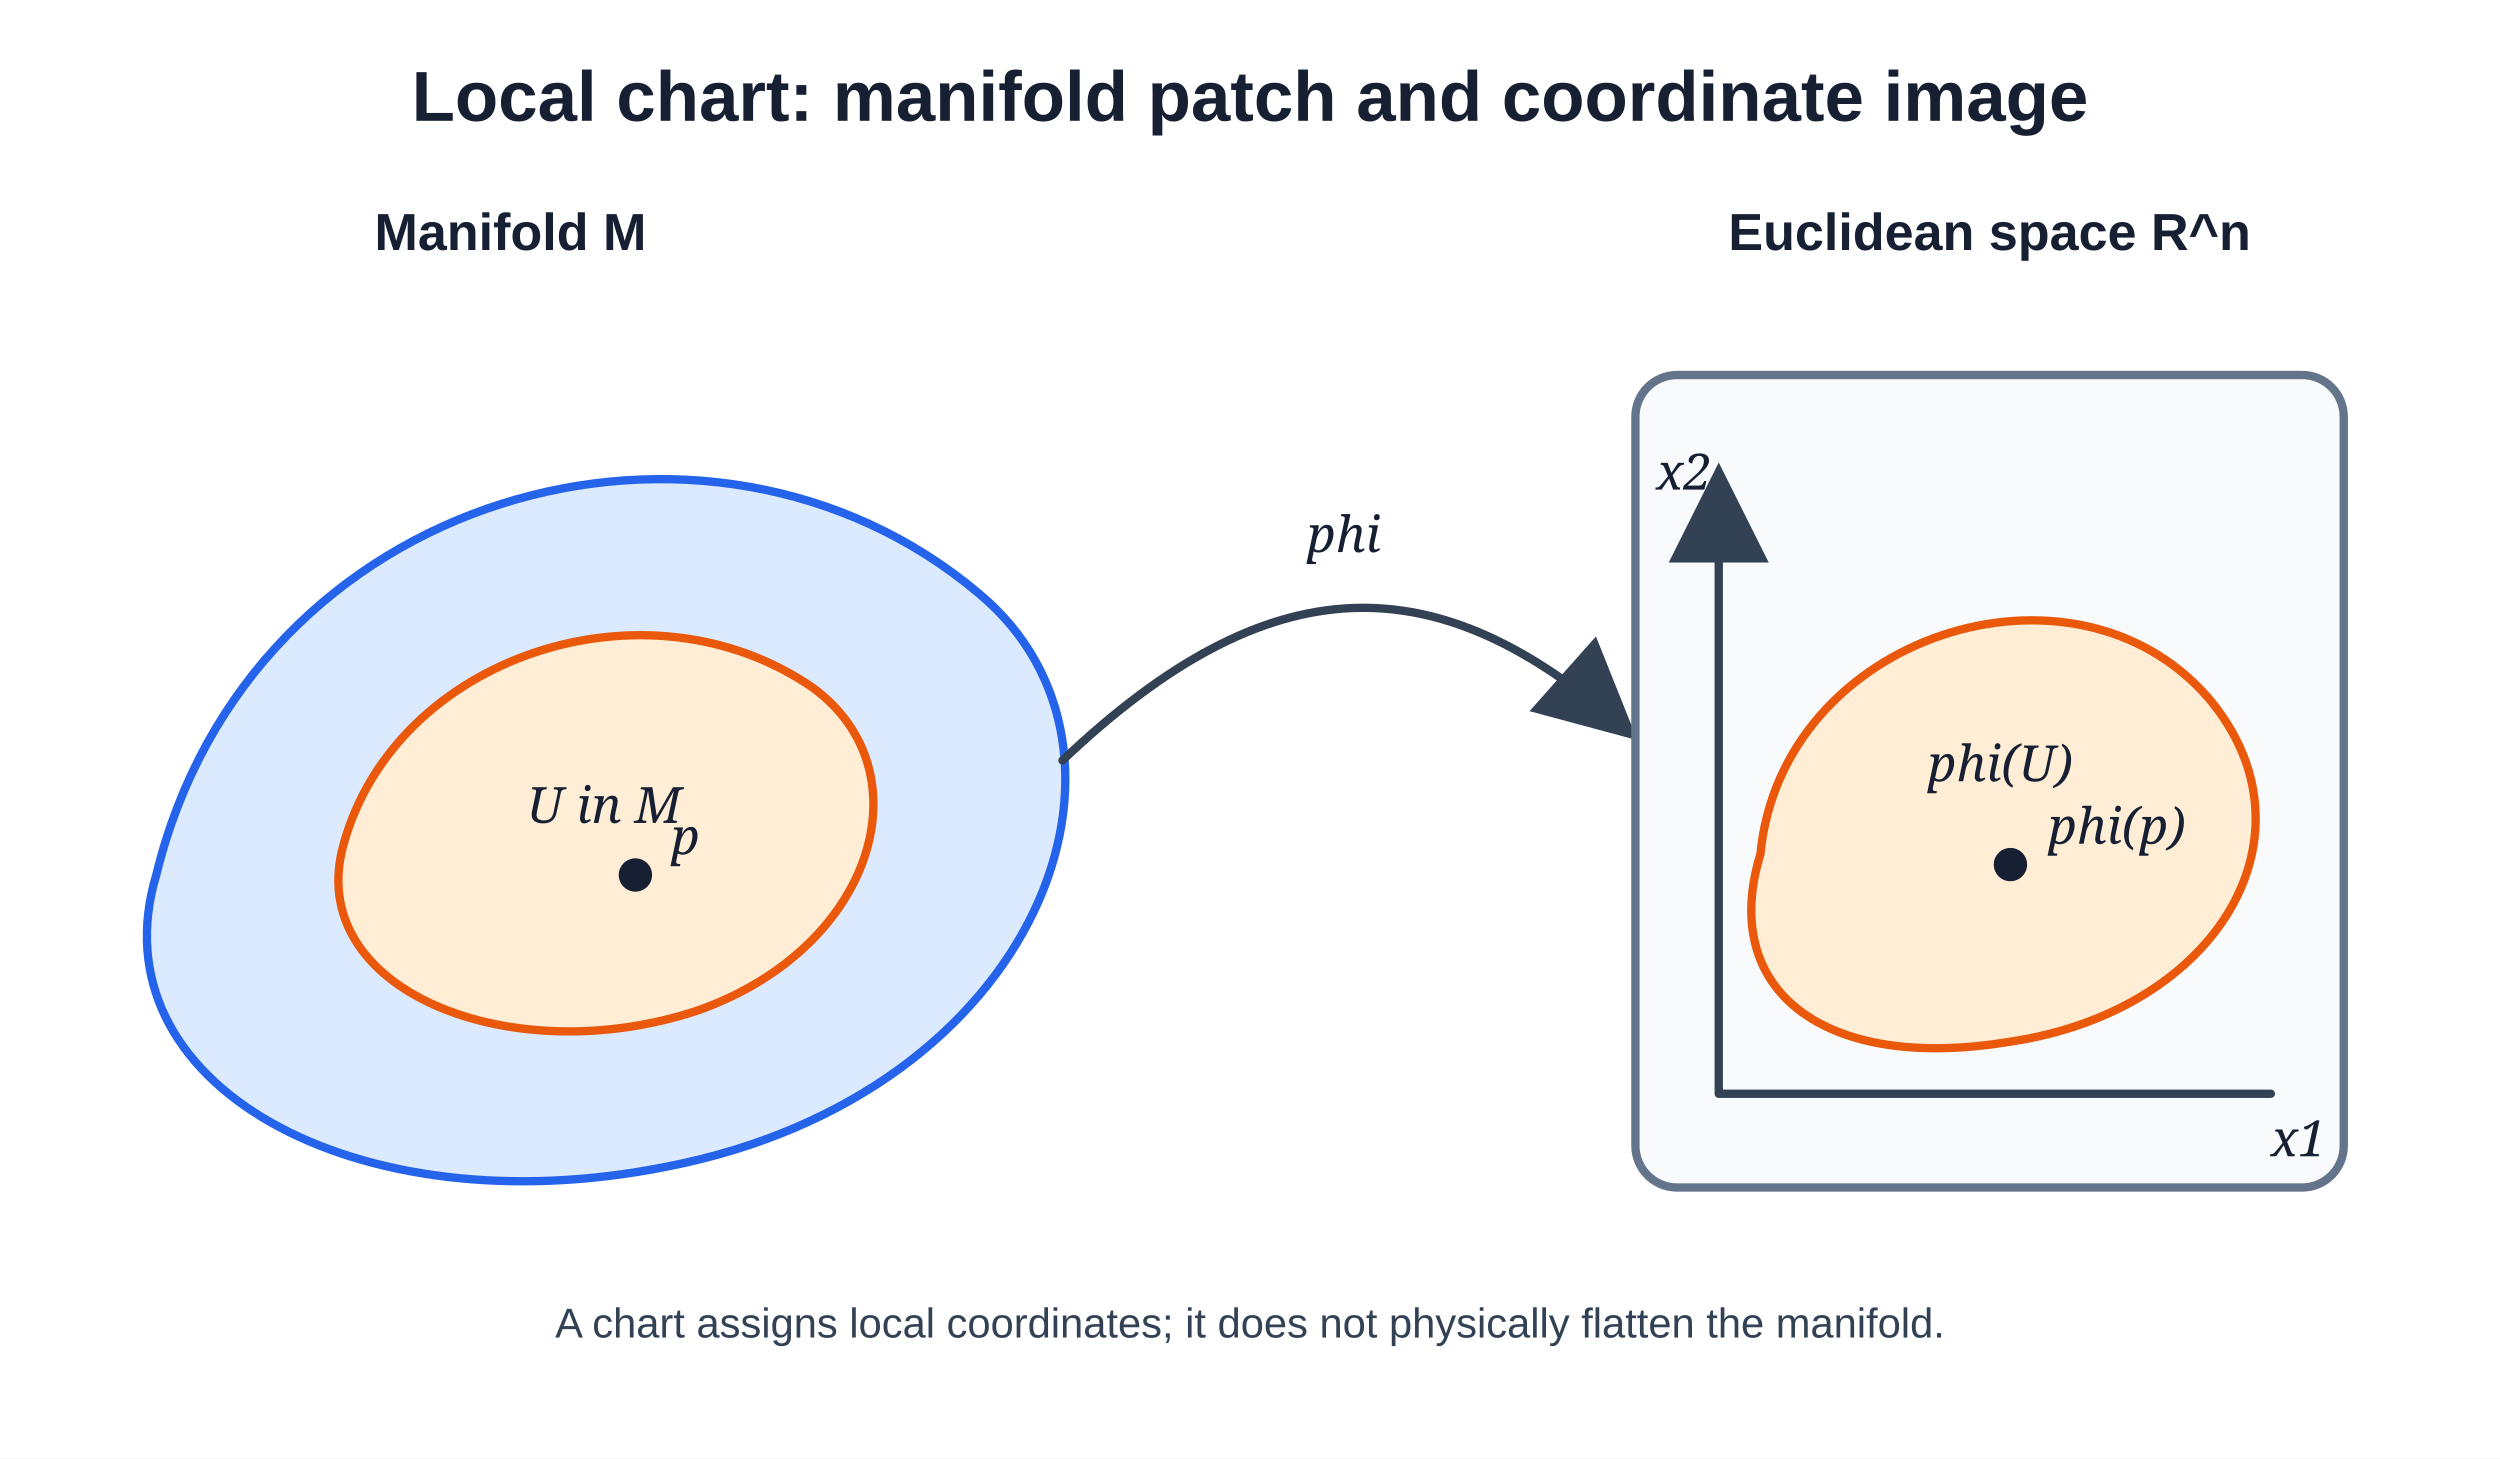
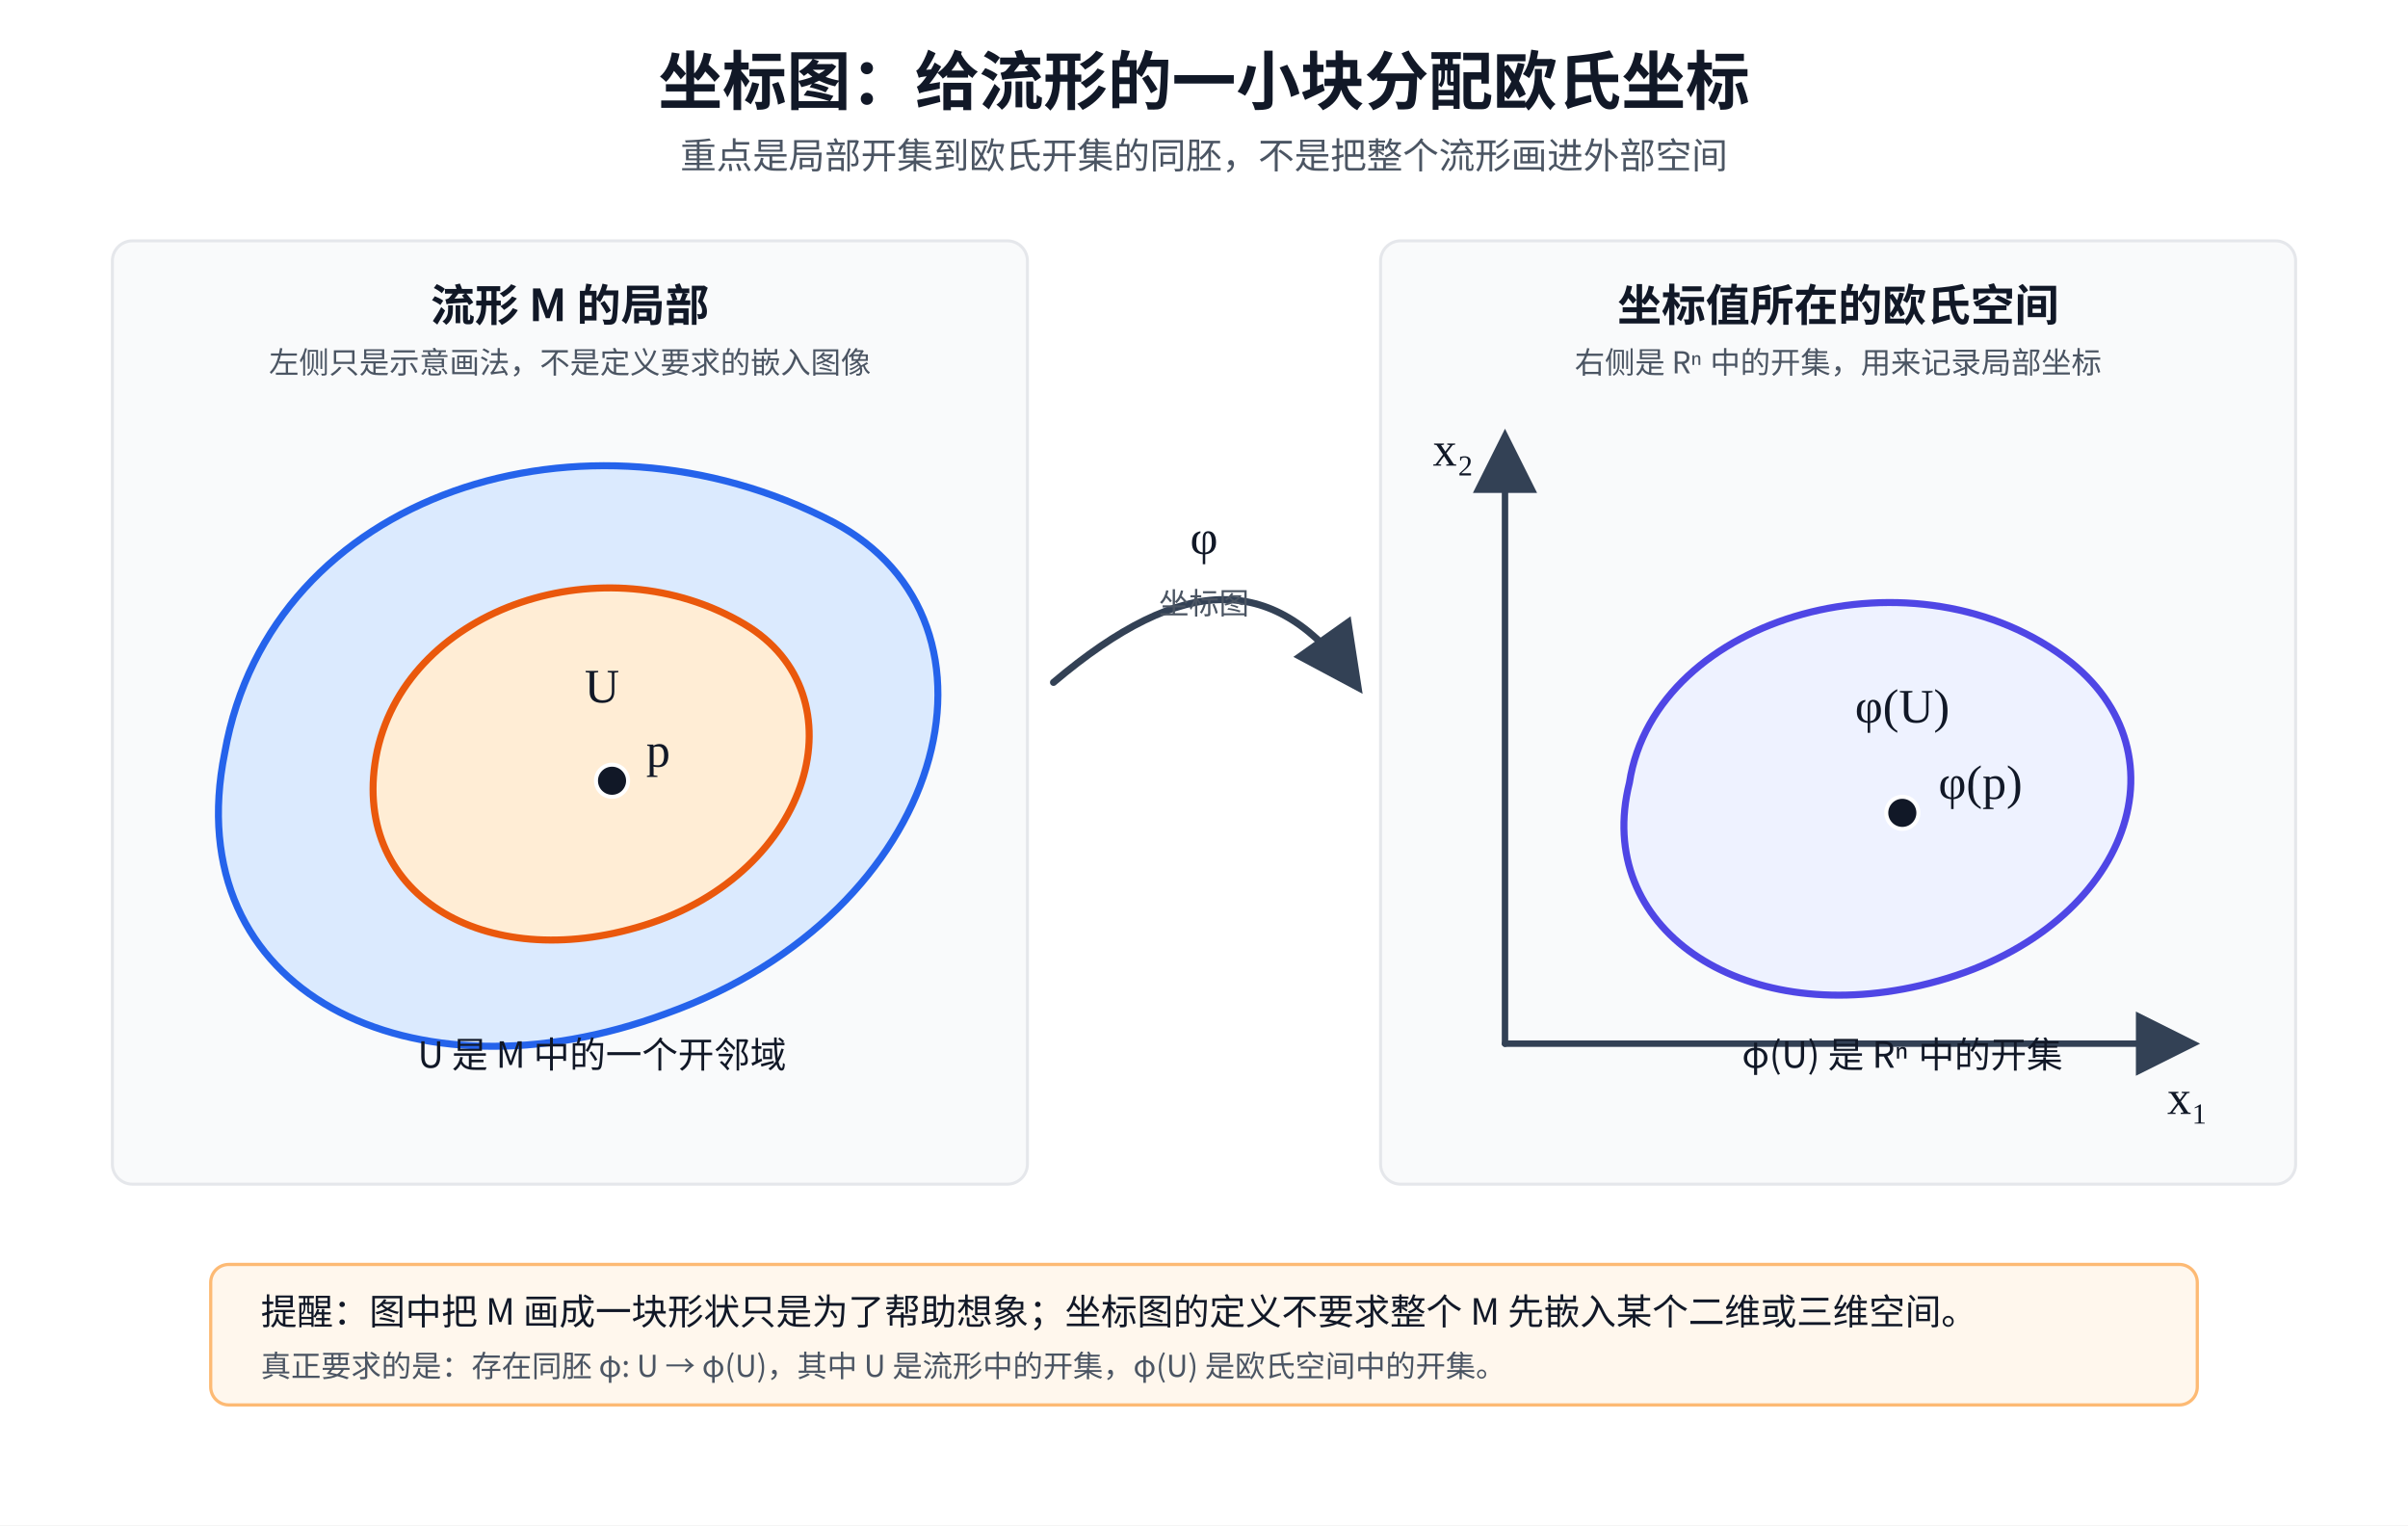
- <svg xmlns="http://www.w3.org/2000/svg" viewBox="0 0 1200 700" role="img" aria-labelledby="title desc">
+ <svg xmlns="http://www.w3.org/2000/svg" width="1200" height="760" viewBox="0 0 1200 760" role="img" aria-labelledby="title desc">
  <defs>
-     <marker id="a" markerWidth="12" markerHeight="12" refX="10" refY="6" orient="auto">
-       <path d="M0 0l12 6-12 6z" fill="#334155" />
+     <marker id="arrow" markerWidth="10" markerHeight="10" refX="8" refY="5" orient="auto">
+       <path d="M0,0 L10,5 L0,10 Z" fill="#334155" />
    </marker>
-     <style>.t{font:700 34px Arial,sans-serif;fill:#172033}.l{font:600 25px Arial,sans-serif;fill:#172033}.s{font:20px Arial,sans-serif;fill:#334155}.m{font:italic 24px Georgia,serif;fill:#172033}.mfd{fill:#dbeafe;stroke:#2563eb;stroke-width:4}.patch{fill:#ffedd5;stroke:#ea580c;stroke-width:4}.box{fill:#f8fafc;stroke:#64748b;stroke-width:4}.line{fill:none;stroke:#334155;stroke-width:4;stroke-linecap:round}</style>
+     <style>
+       .text { font-family: "Microsoft YaHei", "Noto Sans CJK SC", Arial, sans-serif; fill: #111827; }
+       .title { font-size: 32px; font-weight: 700; }
+       .subtitle { font-size: 18px; fill: #4b5563; }
+       .section { font-size: 22px; font-weight: 700; }
+       .label { font-size: 18px; }
+       .small { font-size: 15px; fill: #4b5563; }
+       .math { font-family: "Times New Roman", serif; font-size: 24px; fill: #111827; }
+       .panel { fill: #f9fafb; stroke: #e5e7eb; stroke-width: 1.5; }
+       .manifold { fill: #dbeafe; stroke: #2563eb; stroke-width: 3.5; }
+       .patch { fill: #ffedd5; stroke: #ea580c; stroke-width: 3.5; }
+       .coord { fill: #eef2ff; stroke: #4f46e5; stroke-width: 3.5; }
+       .axis { fill: none; stroke: #334155; stroke-width: 3.2; stroke-linecap: round; marker-end: url(#arrow); }
+       .arrow { fill: none; stroke: #334155; stroke-width: 3.5; stroke-linecap: round; marker-end: url(#arrow); }
+       .point { fill: #111827; stroke: #ffffff; stroke-width: 2; }
+       .warning { fill: #fff7ed; stroke: #fdba74; stroke-width: 1.6; }
+     </style>
  </defs>
-   <rect width="1200" height="700" fill="white" />
-   <text id="titleText" x="600" y="58" text-anchor="middle" class="t">Local chart: manifold patch and coordinate image</text>
-   <text x="245" y="120" text-anchor="middle" class="l">Manifold M</text>
-   <path d="M75 420C120 235 340 175 470 285C560 360 500 525 320 560C170 590 45 520 75 420Z" class="mfd" />
-   <path d="M165 405C190 315 310 275 390 330C445 370 420 455 335 485C245 515 145 475 165 405Z" class="patch" />
-   <text x="290" y="395" text-anchor="middle" class="m">U in M</text>
-   <circle cx="305" cy="420" r="8" fill="#172033" />
-   <text x="322" y="410" class="m">p</text>
-   <path d="M510 365C610 270 690 270 780 350" class="line" marker-end="url(#a)" />
-   <text x="645" y="265" text-anchor="middle" class="m">phi</text>
-   <text x="955" y="120" text-anchor="middle" class="l">Euclidean space R^n</text>
-   <rect x="785" y="180" width="340" height="390" rx="20" class="box" />
-   <path d="M845 410C855 305 995 260 1060 335C1115 400 1065 485 965 500C875 515 825 475 845 410Z" class="patch" />
-   <circle cx="965" cy="415" r="8" fill="#172033" />
-   <text x="983" y="405" class="m">phi(p)</text>
-   <text x="960" y="375" text-anchor="middle" class="m">phi(U)</text>
-   <path d="M825 525H1090M825 525V230" class="line" marker-end="url(#a)" />
-   <text x="1090" y="555" class="m">x1</text>
-   <text x="795" y="235" class="m">x2</text>
-   <text x="600" y="642" text-anchor="middle" class="s">A chart assigns local coordinates; it does not physically flatten the manifold.</text>
+   <rect width="1200" height="760" fill="#ffffff" />
+   <text x="600" y="52" text-anchor="middle" class="text title">坐标图：给流形的一小块分配欧氏坐标</text>
+   <text x="600" y="84" text-anchor="middle" class="text subtitle">重点是局部开集到欧氏开集的同胚，不是把整个流形画进外部空间</text>
+   <rect x="56" y="120" width="456" height="470" rx="10" class="panel" />
+   <rect x="688" y="120" width="456" height="470" rx="10" class="panel" />
+   <text x="284" y="160" text-anchor="middle" class="text section">流形 M 的局部</text>
+   <text x="284" y="186" text-anchor="middle" class="text small">左侧只是示意画法，不是定义要求的嵌入图像</text>
+   <path d="M112 375 C135 245, 292 196, 415 260 C510 310, 472 455, 332 505 C205 552, 88 494, 112 375 Z" class="manifold" />
+   <path d="M188 374 C204 302, 302 270, 371 311 C430 346, 405 435, 321 461 C241 486, 173 445, 188 374 Z" class="patch" />
+   <circle cx="305" cy="389" r="8" class="point" />
+   <text x="322" y="382" class="math">p</text>
+   <text x="300" y="350" text-anchor="middle" class="math">U</text>
+   <text x="300" y="532" text-anchor="middle" class="text label">U 是 M 中的一个开邻域</text>
+   <path d="M525 340 C590 285, 636 285, 675 340" class="arrow" />
+   <text x="600" y="276" text-anchor="middle" class="math">φ</text>
+   <text x="600" y="306" text-anchor="middle" class="text small">坐标图</text>
+   <text x="916" y="160" text-anchor="middle" class="text section">坐标值所在的欧氏空间</text>
+   <text x="916" y="186" text-anchor="middle" class="text small">右侧是 Rⁿ 中的开集，用来记录局部坐标</text>
+   <path d="M750 520 H1090" class="axis" />
+   <path d="M750 520 V220" class="axis" />
+   <text x="1080" y="555" class="math">x₁</text>
+   <text x="714" y="232" class="math">x₂</text>
+   <path d="M812 390 C825 306, 956 270, 1032 330 C1093 379, 1057 468, 957 491 C867 512, 794 462, 812 390 Z" class="coord" />
+   <circle cx="948" cy="405" r="8" class="point" />
+   <text x="966" y="398" class="math">φ(p)</text>
+   <text x="948" y="360" text-anchor="middle" class="math">φ(U)</text>
+   <text x="948" y="532" text-anchor="middle" class="text label">φ(U) 是 Rⁿ 中的开集</text>
+   <rect x="105" y="630" width="990" height="70" rx="9" class="warning" />
+   <text x="130" y="660" class="text label">提醒：图中把 M 画成一块形状只是为了帮助想象；坐标图的定义不要求整个 M 先嵌入某个二维或三维空间。</text>
+   <text x="130" y="686" class="text small">真正要求的是：存在同胚 φ: U → φ(U)，其中 U 是流形中的开集，φ(U) 是欧氏空间中的开集。</text>
</svg>
